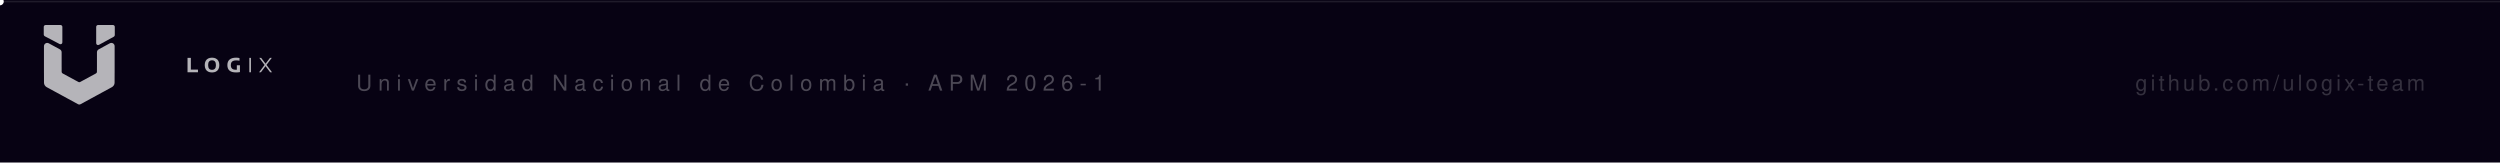
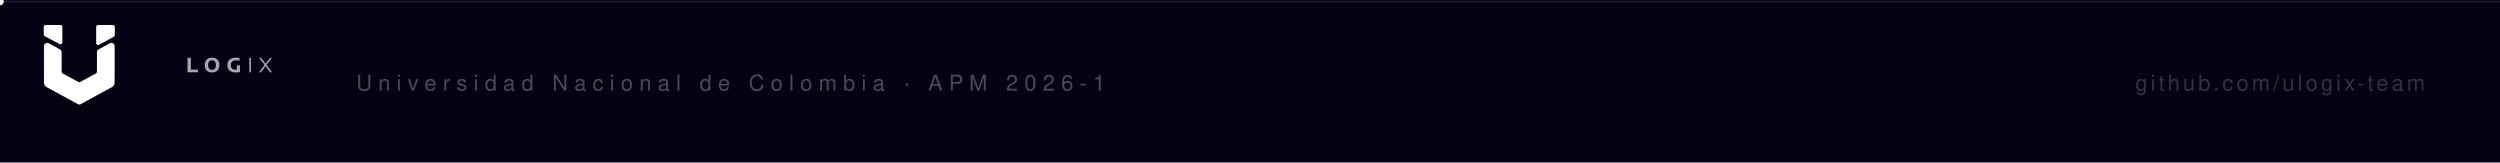
<svg xmlns="http://www.w3.org/2000/svg" width="800" height="52" viewBox="0 0 800 52" fill="none">
  <rect width="800" height="52" fill="#070213" />
  <line x1="0" y1="0.5" x2="800" y2="0.5" stroke="white" stroke-width="0.5" opacity="0.1" />
  <circle cy="0.5" r="1.2" fill="white">
-     <animateMotion dur="8s" repeatCount="indefinite" path="M0,0 L800,0" />
-     <animate attributeName="opacity" values="0;0.4;0.4;0" dur="8s" keyTimes="0;0.03;0.97;1" repeatCount="indefinite" />
+     <animateMotion dur="9s" repeatCount="indefinite" path="M0,0 L800,0" />
+     <animate attributeName="opacity" values="0;0.45;0.45;0" dur="9s" keyTimes="0;0.03;0.97;1" repeatCount="indefinite" />
  </circle>
  <g transform="translate(-22.10,-22.78) scale(0.38)">
-     <path d="M139.797 116.384L139.782 120.296C139.782 120.349 139.782 120.395 139.775 120.448C139.775 120.553 139.752 120.652 139.729 120.75C139.684 120.932 139.623 121.098 139.517 121.257C139.487 121.295 139.457 121.333 139.427 121.371C139.306 121.514 139.169 121.651 139.003 121.749C138.988 121.757 138.98 121.772 138.965 121.779C135.076 123.906 131.179 126.009 127.274 128.113L125.564 129.029C125.367 129.135 125.147 129.188 124.928 129.188C124.709 129.188 124.489 129.135 124.292 129.029L122.582 128.113C118.678 126.017 114.773 123.906 110.891 121.779C110.876 121.779 110.868 121.764 110.853 121.749C110.687 121.651 110.55 121.522 110.429 121.371C110.399 121.333 110.361 121.295 110.339 121.257C110.24 121.106 110.172 120.932 110.127 120.75C110.104 120.652 110.081 120.553 110.081 120.448C110.081 120.402 110.074 120.349 110.074 120.296V116.384H110.059V103.944C110.059 102.937 109.506 102.006 108.621 101.522L99.238 96.422C97.406 95.423 95.174 96.755 95.174 98.843V121.242C95.174 121.333 95.189 121.424 95.189 121.514C95.189 121.711 95.189 121.908 95.189 122.097C95.189 124.034 95.189 125.964 95.204 127.894C95.204 128.446 95.204 128.998 95.204 129.551C95.204 129.551 95.204 129.551 95.204 129.558C95.204 129.695 95.242 129.823 95.257 129.959C95.28 130.209 95.295 130.459 95.356 130.693C95.431 130.981 95.568 131.246 95.704 131.503C95.742 131.579 95.757 131.662 95.802 131.738C95.855 131.821 95.931 131.889 95.984 131.972C96.355 132.517 96.831 132.986 97.429 133.319C103.415 136.611 109.438 139.872 115.462 143.126C118.322 144.677 121.167 146.244 124.035 147.788C124.315 147.939 124.625 148.007 124.928 147.999C125.238 147.999 125.541 147.939 125.821 147.788C128.681 146.244 131.527 144.677 134.387 143.126C140.418 139.872 146.441 136.603 152.435 133.312C153.032 132.986 153.509 132.51 153.88 131.965C153.933 131.881 154.009 131.821 154.062 131.73C154.107 131.654 154.122 131.571 154.16 131.496C154.296 131.238 154.425 130.973 154.508 130.686C154.576 130.451 154.584 130.194 154.606 129.952C154.621 129.816 154.659 129.695 154.659 129.558C154.659 129.558 154.659 129.551 154.659 129.543C154.659 128.991 154.659 128.438 154.659 127.886C154.674 125.949 154.674 124.019 154.674 122.09C154.674 121.893 154.674 121.696 154.674 121.507C154.674 121.416 154.69 121.325 154.69 121.234V98.836C154.69 96.747 152.457 95.423 150.626 96.414L141.243 101.515C140.357 101.999 139.805 102.922 139.805 103.936V116.376" fill="white" opacity="0.7" />
-     <path d="M95.84 90.459L108.379 97.035C109.423 97.58 110.672 96.823 110.672 95.65V82.574C110.672 81.711 109.968 81.008 109.105 81.008H96.566C95.704 81.008 95 81.711 95 82.574V89.082C95 89.664 95.325 90.202 95.84 90.466V90.459Z" fill="white" opacity="0.7" />
-     <path d="M153.259 81H140.721C139.858 81 139.154 81.704 139.154 82.566V96.339C139.154 97.527 140.433 98.283 141.47 97.716L154.009 90.86C154.508 90.588 154.826 90.058 154.826 89.483V82.566C154.826 81.704 154.122 81 153.259 81Z" fill="white" opacity="0.7" />
+     <g>
+       <animate attributeName="opacity" values="0.6;0.85;0.6" dur="6s" repeatCount="indefinite" />
+       <path d="M139.797 116.384L139.782 120.296C139.782 120.349 139.782 120.395 139.775 120.448C139.775 120.553 139.752 120.652 139.729 120.75C139.684 120.932 139.623 121.098 139.517 121.257C139.487 121.295 139.457 121.333 139.427 121.371C139.306 121.514 139.169 121.651 139.003 121.749C138.988 121.757 138.98 121.772 138.965 121.779C135.076 123.906 131.179 126.009 127.274 128.113L125.564 129.029C125.367 129.135 125.147 129.188 124.928 129.188C124.709 129.188 124.489 129.135 124.292 129.029L122.582 128.113C118.678 126.017 114.773 123.906 110.891 121.779C110.876 121.779 110.868 121.764 110.853 121.749C110.687 121.651 110.55 121.522 110.429 121.371C110.399 121.333 110.361 121.295 110.339 121.257C110.24 121.106 110.172 120.932 110.127 120.75C110.104 120.652 110.081 120.553 110.081 120.448C110.081 120.402 110.074 120.349 110.074 120.296V116.384H110.059V103.944C110.059 102.937 109.506 102.006 108.621 101.522L99.238 96.422C97.406 95.423 95.174 96.755 95.174 98.843V121.242C95.174 121.333 95.189 121.424 95.189 121.514C95.189 121.711 95.189 121.908 95.189 122.097C95.189 124.034 95.189 125.964 95.204 127.894C95.204 128.446 95.204 128.998 95.204 129.551C95.204 129.551 95.204 129.551 95.204 129.558C95.204 129.695 95.242 129.823 95.257 129.959C95.28 130.209 95.295 130.459 95.356 130.693C95.431 130.981 95.568 131.246 95.704 131.503C95.742 131.579 95.757 131.662 95.802 131.738C95.855 131.821 95.931 131.889 95.984 131.972C96.355 132.517 96.831 132.986 97.429 133.319C103.415 136.611 109.438 139.872 115.462 143.126C118.322 144.677 121.167 146.244 124.035 147.788C124.315 147.939 124.625 148.007 124.928 147.999C125.238 147.999 125.541 147.939 125.821 147.788C128.681 146.244 131.527 144.677 134.387 143.126C140.418 139.872 146.441 136.603 152.435 133.312C153.032 132.986 153.509 132.51 153.88 131.965C153.933 131.881 154.009 131.821 154.062 131.73C154.107 131.654 154.122 131.571 154.16 131.496C154.296 131.238 154.425 130.973 154.508 130.686C154.576 130.451 154.584 130.194 154.606 129.952C154.621 129.816 154.659 129.695 154.659 129.558C154.659 129.558 154.659 129.551 154.659 129.543C154.659 128.991 154.659 128.438 154.659 127.886C154.674 125.949 154.674 124.019 154.674 122.09C154.674 121.893 154.674 121.696 154.674 121.507C154.674 121.416 154.69 121.325 154.69 121.234V98.836C154.69 96.747 152.457 95.423 150.626 96.414L141.243 101.515C140.357 101.999 139.805 102.922 139.805 103.936V116.376" fill="white" />
+       <path d="M95.84 90.459L108.379 97.035C109.423 97.58 110.672 96.823 110.672 95.65V82.574C110.672 81.711 109.968 81.008 109.105 81.008H96.566C95.704 81.008 95 81.711 95 82.574V89.082C95 89.664 95.325 90.202 95.84 90.466V90.459Z" fill="white" />
+       <path d="M153.259 81H140.721C139.858 81 139.154 81.704 139.154 82.566V96.339C139.154 97.527 140.433 98.283 141.47 97.716L154.009 90.86C154.508 90.588 154.826 90.058 154.826 89.483V82.566C154.826 81.704 154.122 81 153.259 81Z" fill="white" />
+     </g>
  </g>
  <g transform="translate(5.48,-10.93) scale(0.26)">
-     <path d="M209.728 131V113.24H213.832V127.712H222.58V131H209.728ZM239.881 131.228C238.033 131.228 236.437 130.884 235.093 130.196C233.749 129.508 232.713 128.484 231.985 127.124C231.257 125.756 230.893 124.088 230.893 122.12C230.893 120.152 231.257 118.488 231.985 117.128C232.713 115.76 233.749 114.732 235.093 114.044C236.437 113.356 238.033 113.012 239.881 113.012C241.729 113.012 243.325 113.36 244.669 114.056C246.013 114.744 247.049 115.772 247.777 117.14C248.505 118.5 248.869 120.16 248.869 122.12C248.869 124.08 248.505 125.744 247.777 127.112C247.049 128.472 246.009 129.5 244.657 130.196C243.313 130.884 241.721 131.228 239.881 131.228ZM239.881 127.976C241.433 127.976 242.621 127.504 243.445 126.56C244.269 125.616 244.681 124.164 244.681 122.204C244.681 120.172 244.265 118.676 243.433 117.716C242.609 116.748 241.425 116.264 239.881 116.264C238.345 116.264 237.161 116.736 236.329 117.68C235.497 118.616 235.081 120.068 235.081 122.036C235.081 124.092 235.489 125.596 236.305 126.548C237.129 127.5 238.321 127.976 239.881 127.976ZM274.245 122.36V130.784C272.581 131.064 271.005 131.204 269.517 131.204C265.909 131.204 263.213 130.456 261.429 128.96C259.645 127.464 258.753 125.204 258.753 122.18C258.745 119.18 259.653 116.904 261.477 115.352C263.309 113.792 265.981 113.012 269.493 113.012C270.933 113.012 272.329 113.16 273.681 113.456V116.78C272.433 116.492 271.141 116.348 269.805 116.348C268.237 116.356 266.953 116.564 265.953 116.972C264.961 117.38 264.221 118.016 263.733 118.88C263.253 119.744 263.013 120.864 263.013 122.24C263.013 124.144 263.521 125.564 264.537 126.5C265.561 127.428 267.133 127.892 269.253 127.892C269.645 127.892 270.033 127.88 270.417 127.856V122.36H274.245ZM285.782 131V113.24H287.786V131H285.782ZM306.942 121.916L313.722 131H311.418L305.73 123.428L300.054 131H297.774L304.554 121.952L298.014 113.24H300.33L305.766 120.44L311.214 113.24H313.458L306.942 121.916Z" fill="white" opacity="0.7" />
+     <path d="M209.728 131V113.24H213.832V127.712H222.58V131H209.728ZM239.881 131.228C238.033 131.228 236.437 130.884 235.093 130.196C233.749 129.508 232.713 128.484 231.985 127.124C231.257 125.756 230.893 124.088 230.893 122.12C230.893 120.152 231.257 118.488 231.985 117.128C232.713 115.76 233.749 114.732 235.093 114.044C236.437 113.356 238.033 113.012 239.881 113.012C241.729 113.012 243.325 113.36 244.669 114.056C246.013 114.744 247.049 115.772 247.777 117.14C248.505 118.5 248.869 120.16 248.869 122.12C248.869 124.08 248.505 125.744 247.777 127.112C247.049 128.472 246.009 129.5 244.657 130.196C243.313 130.884 241.721 131.228 239.881 131.228ZM239.881 127.976C241.433 127.976 242.621 127.504 243.445 126.56C244.269 125.616 244.681 124.164 244.681 122.204C244.681 120.172 244.265 118.676 243.433 117.716C242.609 116.748 241.425 116.264 239.881 116.264C238.345 116.264 237.161 116.736 236.329 117.68C235.497 118.616 235.081 120.068 235.081 122.036C235.081 124.092 235.489 125.596 236.305 126.548C237.129 127.5 238.321 127.976 239.881 127.976ZM274.245 122.36V130.784C272.581 131.064 271.005 131.204 269.517 131.204C265.909 131.204 263.213 130.456 261.429 128.96C259.645 127.464 258.753 125.204 258.753 122.18C258.745 119.18 259.653 116.904 261.477 115.352C263.309 113.792 265.981 113.012 269.493 113.012C270.933 113.012 272.329 113.16 273.681 113.456V116.78C272.433 116.492 271.141 116.348 269.805 116.348C268.237 116.356 266.953 116.564 265.953 116.972C264.961 117.38 264.221 118.016 263.733 118.88C263.253 119.744 263.013 120.864 263.013 122.24C263.013 124.144 263.521 125.564 264.537 126.5C265.561 127.428 267.133 127.892 269.253 127.892C269.645 127.892 270.033 127.88 270.417 127.856V122.36H274.245ZM285.782 131V113.24H287.786V131H285.782ZM306.942 121.916L313.722 131H311.418L305.73 123.428L300.054 131H297.774L304.554 121.952L298.014 113.24H300.33L305.766 120.44L311.214 113.24H313.458L306.942 121.916Z" fill="white" opacity="0.65" />
  </g>
  <text x="114" y="29" font-family="'Helvetica Neue', Helvetica, Arial, sans-serif" font-size="7" fill="white" letter-spacing="2" opacity="0.28">
    Universidad Nacional de Colombia · APM 2026-1
  </text>
  <text x="776" y="29" font-family="'Helvetica Neue', Helvetica, Arial, sans-serif" font-size="7" fill="white" letter-spacing="1" opacity="0.18" text-anchor="end">
    github.com/ulogix-team
  </text>
</svg>
